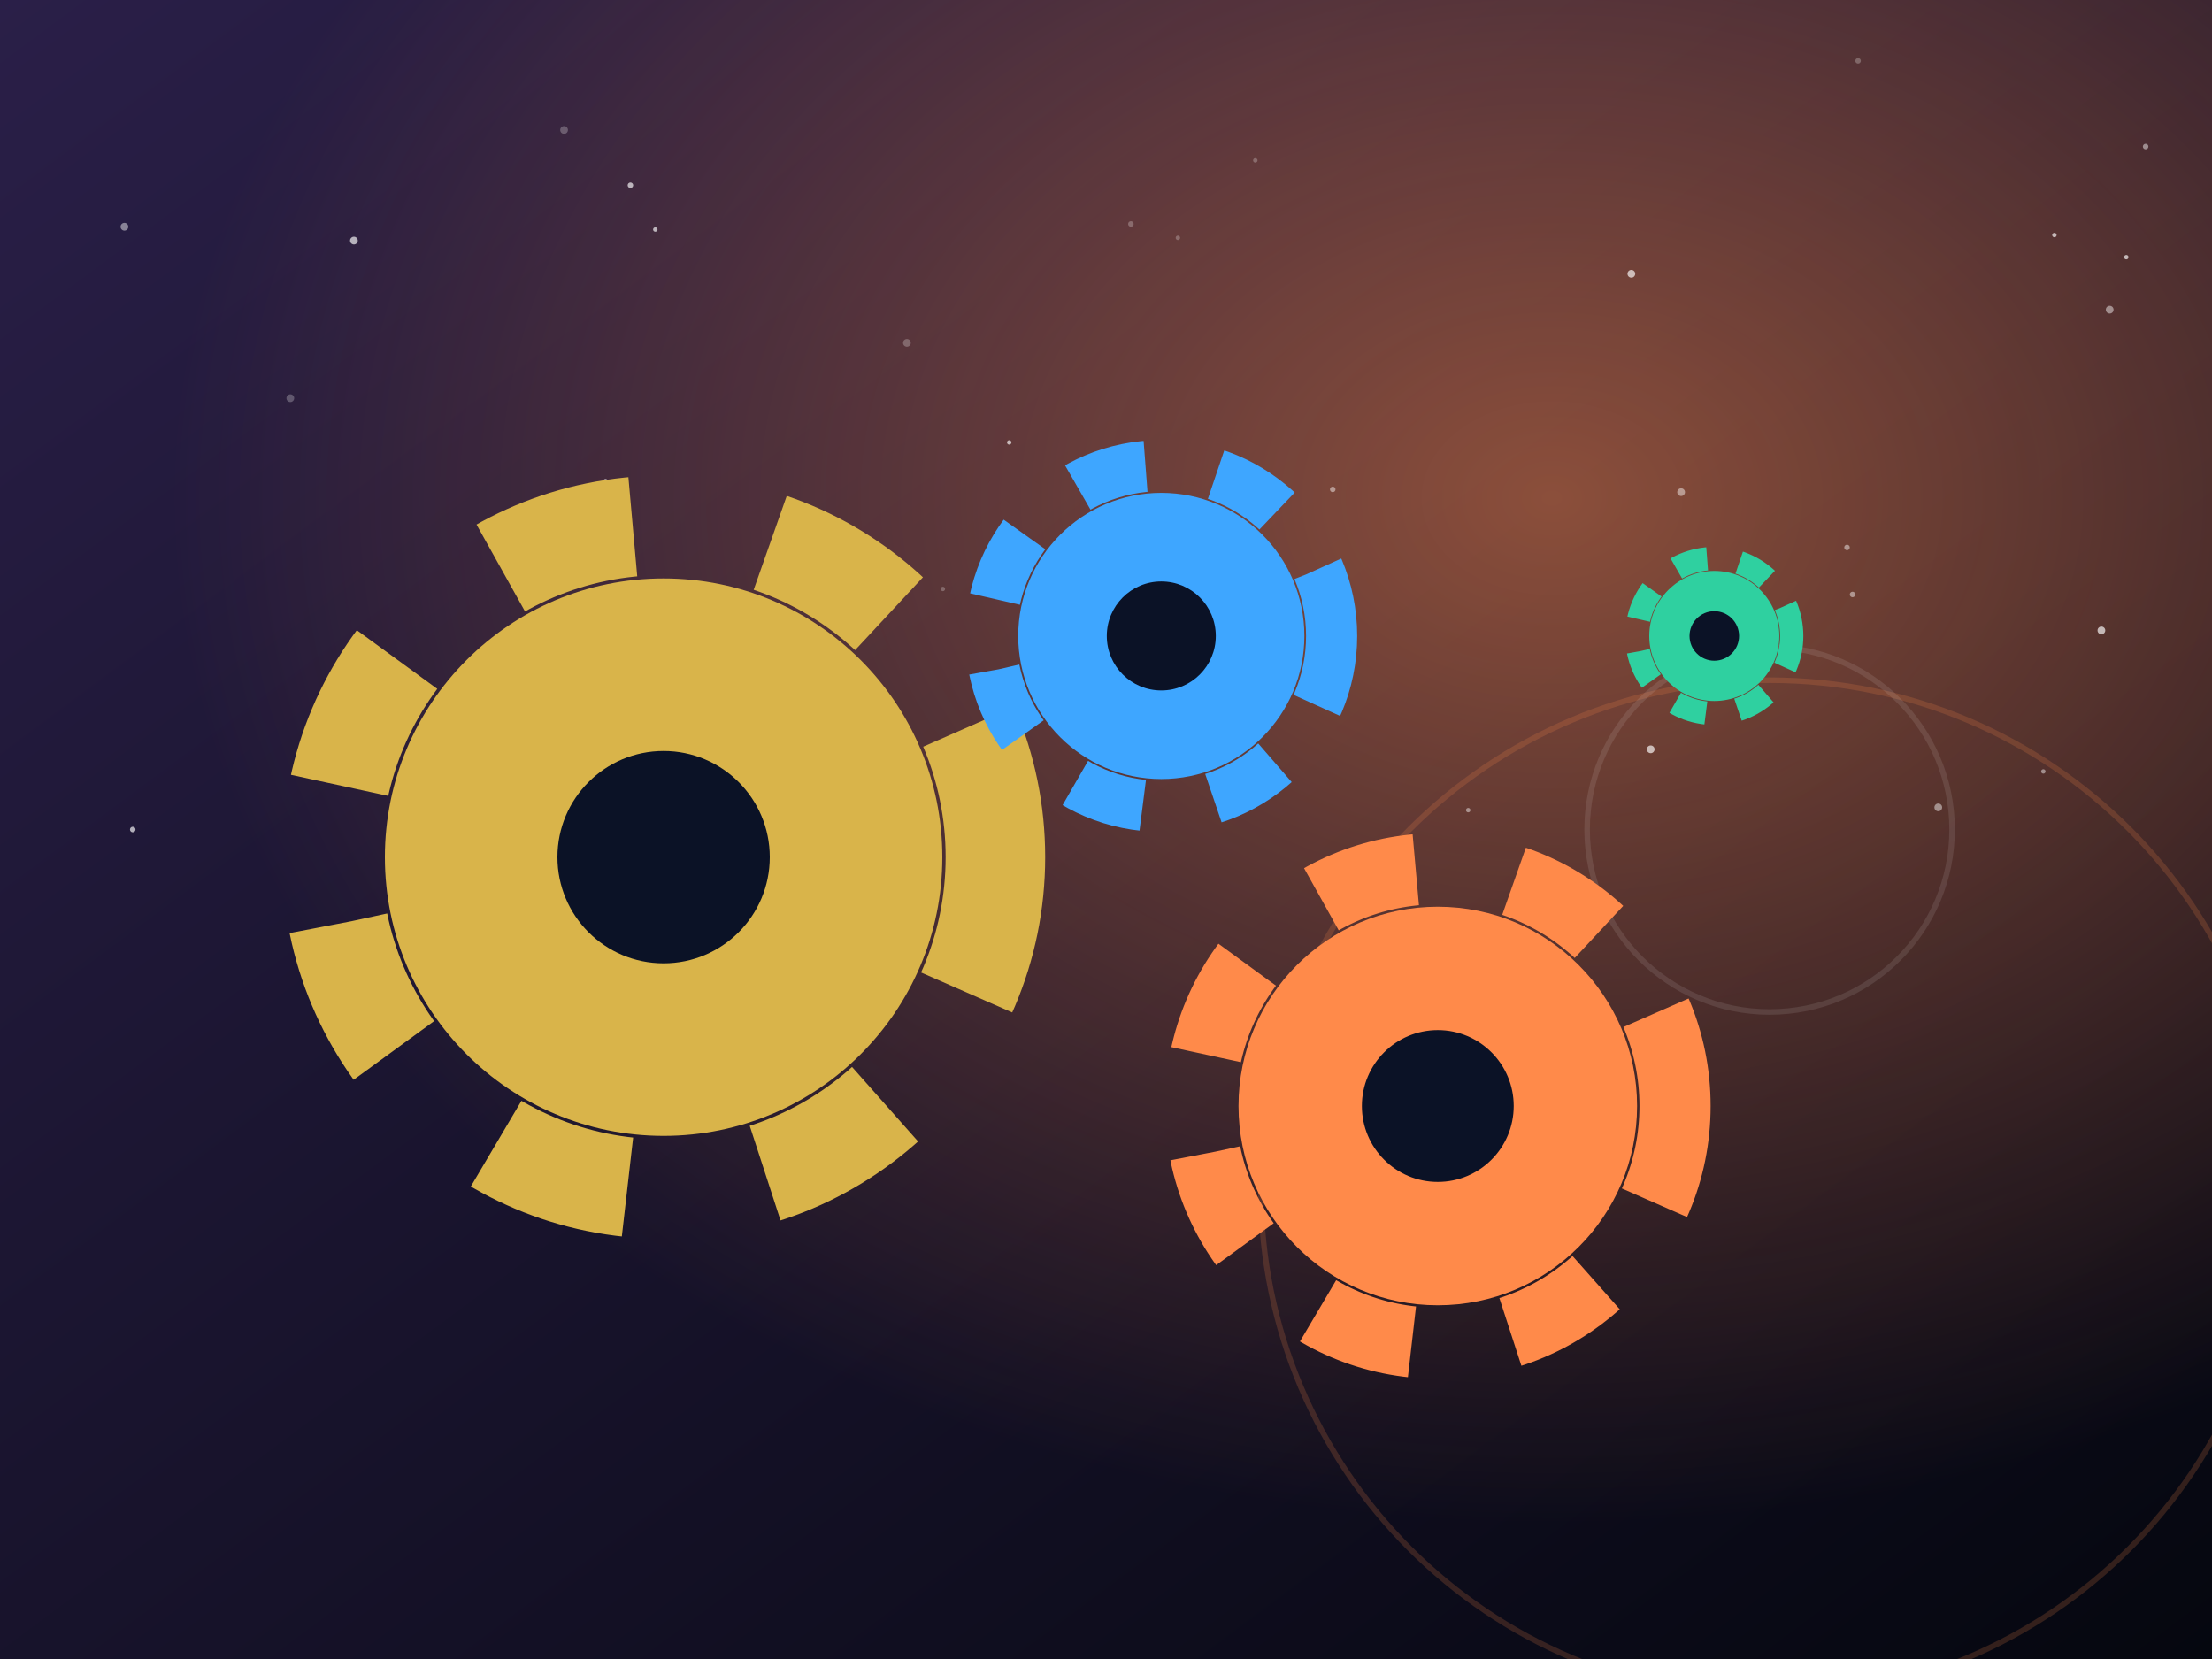
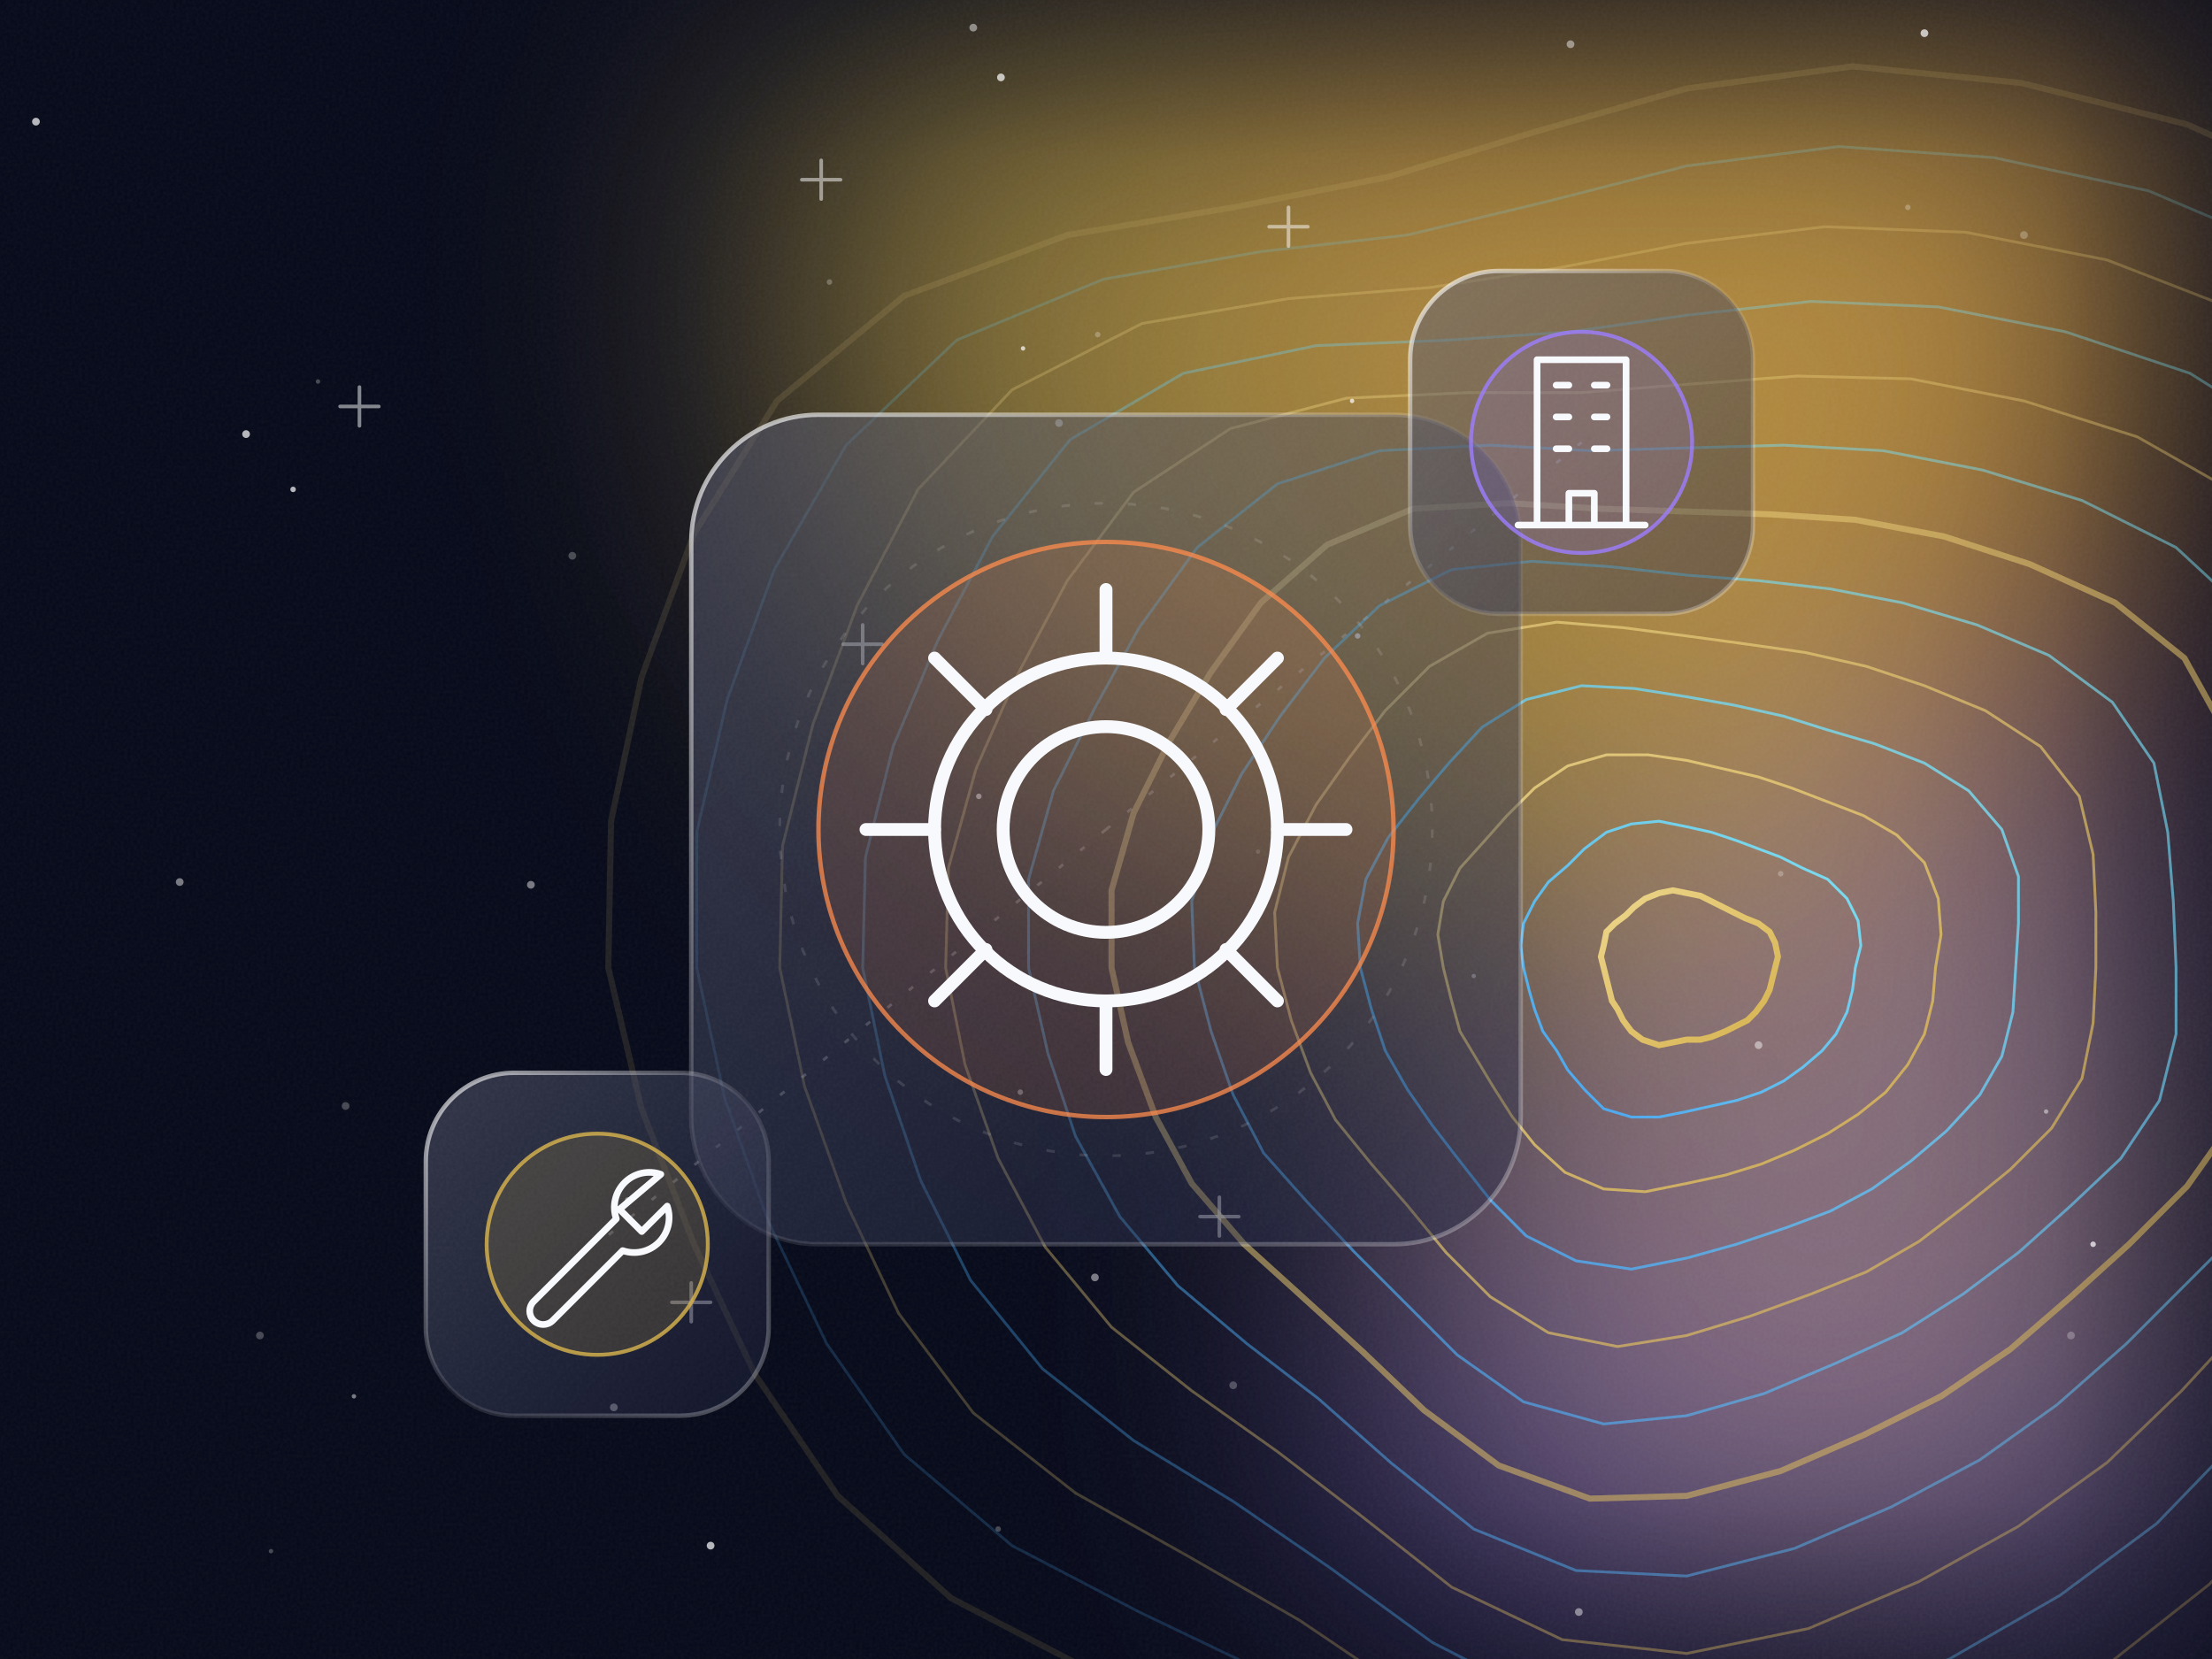
<svg xmlns="http://www.w3.org/2000/svg" viewBox="0 0 800 600" preserveAspectRatio="xMidYMid slice">
  <defs>
-     <linearGradient id="b" x1="0" y1="0" x2="1" y2="1">
-       <stop offset="0" stop-color="#2a1f48" />
-       <stop offset="1" stop-color="#05070f" />
+     <linearGradient id="gs" x1="0" y1="0" x2="1" y2="1">
+       <stop offset="0" stop-color="#fff" stop-opacity=".7" />
+       <stop offset=".5" stop-color="#fff" stop-opacity=".08" />
+       <stop offset="1" stop-color="#fff" stop-opacity=".3" />
    </linearGradient>
-     <radialGradient id="l" cx="0.7" cy="0.3" r=".62">
-       <stop offset="0" stop-color="#ff8a4a" stop-opacity=".5" />
-       <stop offset="1" stop-color="#ff8a4a" stop-opacity="0" />
+     <linearGradient id="gf" x1="0" y1="0" x2="1" y2="1">
+       <stop offset="0" stop-color="#fff" stop-opacity=".17" />
+       <stop offset="1" stop-color="#fff" stop-opacity=".03" />
+     </linearGradient>
+     <linearGradient id="st1" x1="0" y1="0" x2="1" y2="1">
+       <stop offset="0" stop-color="#f1d98a" />
+       <stop offset="1" stop-color="#d9b44a" />
+     </linearGradient>
+     <linearGradient id="st2" x1="0" y1="1" x2="1" y2="0">
+       <stop offset="0" stop-color="#3ea6ff" />
+       <stop offset="1" stop-color="#7cf0ff" />
+     </linearGradient>
+     <radialGradient id="orb">
+       <stop offset="0" stop-color="#fff6d2" />
+       <stop offset=".35" stop-color="#d9b44a" />
+       <stop offset="1" stop-color="#d9b44a" stop-opacity="0" />
    </radialGradient>
+     <filter id="grain" x="0" y="0" width="100%" height="100%">
+       <feTurbulence type="fractalNoise" baseFrequency=".85" numOctaves="2" seed="4" />
+       <feColorMatrix type="matrix" values="0 0 0 0 1  0 0 0 0 1  0 0 0 0 1  0 0 0 .55 0" />
+     </filter>
+     <filter id="b60" x="-50%" y="-50%" width="200%" height="200%">
+       <feGaussianBlur stdDeviation="60" />
+     </filter>
+     <filter id="b24" x="-50%" y="-50%" width="200%" height="200%">
+       <feGaussianBlur stdDeviation="24" />
+     </filter>
  </defs>
-   <rect width="800" height="600" fill="url(#b)" />
-   <rect width="800" height="600" fill="url(#l)" />
-   <circle cx="228" cy="67" r="1" fill="#fff" opacity="0.65" />
-   <circle cx="608" cy="178" r="1.4" fill="#fff" opacity="0.45" />
-   <circle cx="482" cy="177" r="1" fill="#fff" opacity="0.45" />
-   <circle cx="299" cy="209" r="0.8" fill="#fff" opacity="0.65" />
-   <circle cx="769" cy="93" r="0.8" fill="#fff" opacity="0.65" />
-   <circle cx="670" cy="215" r="1" fill="#fff" opacity="0.45" />
-   <circle cx="128" cy="87" r="1.4" fill="#fff" opacity="0.65" />
-   <circle cx="204" cy="47" r="1.4" fill="#fff" opacity="0.25" />
-   <circle cx="45" cy="82" r="1.4" fill="#fff" opacity="0.45" />
-   <circle cx="237" cy="83" r="0.8" fill="#fff" opacity="0.65" />
-   <circle cx="454" cy="58" r="0.8" fill="#fff" opacity="0.25" />
-   <circle cx="105" cy="144" r="1.4" fill="#fff" opacity="0.25" />
-   <circle cx="48" cy="300" r="1" fill="#fff" opacity="0.65" />
-   <circle cx="776" cy="53" r="1" fill="#fff" opacity="0.45" />
-   <circle cx="365" cy="160" r="0.8" fill="#fff" opacity="0.65" />
-   <circle cx="401" cy="179" r="1" fill="#fff" opacity="0.45" />
-   <circle cx="701" cy="292" r="1.4" fill="#fff" opacity="0.45" />
-   <circle cx="531" cy="293" r="0.8" fill="#fff" opacity="0.45" />
-   <circle cx="370" cy="275" r="1" fill="#fff" opacity="0.65" />
-   <circle cx="763" cy="112" r="1.4" fill="#fff" opacity="0.45" />
-   <circle cx="219" cy="174" r="0.8" fill="#fff" opacity="0.65" />
-   <circle cx="432" cy="264" r="0.8" fill="#fff" opacity="0.25" />
-   <circle cx="590" cy="99" r="1.4" fill="#fff" opacity="0.65" />
-   <circle cx="743" cy="85" r="0.8" fill="#fff" opacity="0.65" />
-   <circle cx="328" cy="124" r="1.4" fill="#fff" opacity="0.25" />
-   <circle cx="668" cy="198" r="1" fill="#fff" opacity="0.45" />
-   <circle cx="409" cy="81" r="1" fill="#fff" opacity="0.25" />
-   <circle cx="328" cy="275" r="1.4" fill="#fff" opacity="0.65" />
-   <circle cx="672" cy="22" r="1" fill="#fff" opacity="0.25" />
-   <circle cx="597" cy="271" r="1.4" fill="#fff" opacity="0.65" />
-   <circle cx="426" cy="86" r="0.8" fill="#fff" opacity="0.25" />
-   <circle cx="760" cy="228" r="1.4" fill="#fff" opacity="0.65" />
-   <circle cx="739" cy="279" r="0.8" fill="#fff" opacity="0.45" />
-   <circle cx="341" cy="213" r="0.8" fill="#fff" opacity="0.25" />
-   <circle cx="640" cy="430" r="184" fill="none" opacity="0.18" stroke="#ff8a4a" stroke-width="2" />
-   <circle cx="640" cy="300" r="66" fill="none" opacity="0.1" stroke="#fff" stroke-width="2" />
-   <g transform="translate(240 310) rotate(0) scale(1.5)">
-     <circle cx="0" cy="0" r="80" fill="none" opacity="1" stroke="#d9b44a" stroke-width="24.0" stroke-dasharray="33.6 33.6" />
-     <circle cx="0" cy="0" r="67.2" fill="#d9b44a" opacity="1" />
-     <circle cx="0" cy="0" r="25.6" fill="#0b1226" opacity="1" />
+   <rect width="800" height="600" fill="#050818" />
+   <g filter="url(#b60)">
+     <circle cx="664" cy="61" r="224" fill="#ff8a4a" opacity="0.42" />
+     <circle cx="720" cy="497" r="222" fill="#9b7bff" opacity="0.52" />
+     <circle cx="530" cy="98" r="243" fill="#d9b44a" opacity="0.62" />
+     <circle cx="660" cy="419" r="150" fill="#d9b44a" opacity=".35" />
  </g>
-   <g transform="translate(420 230) rotate(0) scale(1.1)">
-     <circle cx="0" cy="0" r="56" fill="none" opacity="1" stroke="#3ea6ff" stroke-width="16.8" stroke-dasharray="23.52 23.52" />
-     <circle cx="0" cy="0" r="47.04" fill="#3ea6ff" opacity="1" />
-     <circle cx="0" cy="0" r="17.92" fill="#0b1226" opacity="1" />
+   <path d="M642 350 L641 354 L640 358 L638 362 L635 366 L632 369 L628 371 L624 373 L619 375 L615 376 L610 376 L605 377 L600 378 L594 376 L590 373 L587 369 L585 365 L583 362 L582 358 L581 354 L580 350 L579 346 L580 342 L581 337 L584 334 L588 331 L591 328 L595 325 L600 323 L605 322 L610 323 L615 324 L619 326 L623 328 L627 330 L631 332 L636 334 L640 337 L642 341 L643 346Z" fill="none" stroke="url(#st1)" stroke-width="2.2" stroke-opacity="0.95" />
+   <path d="M671 350 L670 358 L668 366 L664 374 L659 380 L652 386 L645 391 L637 395 L628 398 L619 400 L610 402 L600 404 L590 404 L580 401 L573 394 L567 387 L563 380 L558 373 L555 365 L553 358 L551 350 L550 342 L551 334 L555 326 L560 319 L567 313 L573 307 L581 301 L590 298 L600 297 L610 299 L619 301 L628 304 L636 307 L644 310 L652 314 L661 318 L668 325 L672 333 L673 342Z" fill="none" stroke="url(#st2)" stroke-width="1.0" stroke-opacity="0.88" />
+   <path d="M700 350 L699 362 L696 374 L690 385 L682 395 L672 403 L661 410 L649 416 L637 421 L624 425 L610 428 L595 431 L580 430 L566 424 L555 414 L547 404 L540 393 L534 383 L528 373 L525 362 L522 350 L520 338 L522 326 L528 314 L537 304 L545 295 L555 285 L567 277 L581 273 L596 273 L610 275 L623 278 L636 281 L648 285 L661 290 L674 295 L686 302 L696 312 L701 325 L702 338Z" fill="none" stroke="url(#st1)" stroke-width="1.0" stroke-opacity="0.81" />
+   <path d="M729 350 L728 366 L724 382 L716 396 L704 409 L691 420 L677 430 L662 438 L646 444 L628 450 L610 455 L590 459 L570 456 L552 447 L539 434 L528 420 L518 407 L509 394 L501 380 L496 365 L492 350 L491 334 L494 318 L502 303 L513 289 L524 276 L536 263 L552 253 L572 248 L591 249 L610 252 L627 255 L645 259 L661 264 L678 269 L696 276 L712 286 L724 300 L730 317 L730 334Z" fill="none" stroke="url(#st2)" stroke-width="1.0" stroke-opacity="0.74" />
+   <path d="M758 350 L757 370 L753 390 L742 408 L727 423 L711 436 L694 449 L675 460 L655 468 L633 476 L610 483 L585 487 L560 482 L539 469 L523 453 L509 436 L496 421 L483 405 L474 388 L467 369 L462 350 L461 330 L466 310 L476 291 L488 274 L501 257 L517 241 L538 229 L563 225 L587 227 L610 230 L632 233 L653 236 L675 241 L696 248 L718 257 L738 270 L752 288 L757 309 L758 330Z" fill="none" stroke="url(#st1)" stroke-width="1.0" stroke-opacity="0.67" />
+   <path d="M787 350 L787 374 L781 398 L767 419 L749 436 L730 453 L710 468 L688 482 L664 493 L638 504 L610 512 L580 515 L551 507 L527 490 L508 471 L490 453 L473 435 L457 417 L446 396 L438 373 L432 350 L431 326 L438 302 L449 280 L463 259 L479 238 L499 219 L525 206 L554 203 L583 205 L610 208 L636 210 L662 213 L688 218 L715 226 L741 237 L764 254 L779 276 L784 301 L786 326Z" fill="none" stroke="url(#st2)" stroke-width="1.0" stroke-opacity="0.60" />
+   <path d="M817 350 L817 378 L808 405 L791 429 L770 450 L749 469 L727 488 L702 505 L674 519 L644 532 L610 541 L575 542 L542 530 L515 510 L493 489 L471 469 L450 450 L431 428 L418 404 L408 377 L402 350 L402 322 L410 294 L423 268 L438 243 L456 218 L480 197 L511 184 L546 182 L579 184 L610 185 L640 186 L671 188 L703 194 L734 204 L765 218 L790 238 L805 265 L811 294 L814 322Z" fill="none" stroke="url(#st1)" stroke-width="2.2" stroke-opacity="0.53" />
+   <path d="M847 350 L847 382 L835 413 L815 440 L792 463 L769 486 L744 508 L716 528 L684 545 L649 560 L610 570 L570 568 L533 553 L503 529 L477 506 L451 486 L426 465 L405 440 L389 411 L379 381 L372 350 L372 318 L381 286 L396 256 L412 227 L433 198 L462 175 L499 163 L539 161 L575 163 L610 162 L645 161 L681 163 L717 170 L753 181 L787 198 L814 223 L830 254 L837 287 L842 318Z" fill="none" stroke="url(#st2)" stroke-width="1.0" stroke-opacity="0.46" />
+   <path d="M878 350 L876 386 L861 420 L838 450 L813 477 L789 503 L762 529 L730 552 L694 572 L654 589 L610 598 L565 593 L525 574 L492 548 L462 525 L431 503 L402 480 L378 451 L361 419 L349 385 L342 350 L343 314 L353 278 L368 244 L386 210 L410 178 L445 155 L487 144 L531 142 L572 142 L610 139 L650 136 L691 137 L732 145 L773 158 L810 179 L838 208 L855 243 L863 279 L871 315Z" fill="none" stroke="url(#st1)" stroke-width="1.0" stroke-opacity="0.39" />
+   <path d="M909 350 L905 390 L887 427 L861 459 L835 490 L809 521 L780 551 L745 577 L705 600 L660 618 L610 625 L561 616 L518 594 L481 567 L446 543 L410 521 L377 495 L351 463 L333 427 L320 389 L312 350 L313 310 L323 270 L339 232 L359 194 L387 159 L428 135 L476 125 L524 123 L568 120 L610 114 L655 109 L701 111 L747 120 L792 135 L832 160 L861 193 L879 233 L890 272 L901 310Z" fill="none" stroke="url(#st2)" stroke-width="1.0" stroke-opacity="0.33" />
+   <path d="M939 350 L932 394 L911 434 L883 469 L857 504 L831 539 L799 573 L761 603 L716 628 L665 646 L610 651 L557 638 L510 613 L470 586 L430 563 L389 540 L352 511 L325 475 L306 435 L291 393 L282 350 L283 306 L294 262 L310 219 L332 177 L366 141 L413 117 L466 108 L517 104 L563 97 L610 88 L660 82 L711 84 L762 94 L811 113 L853 141 L884 179 L903 222 L917 264 L931 306Z" fill="none" stroke="url(#st1)" stroke-width="1.0" stroke-opacity="0.26" />
+   <path d="M969 350 L959 397 L934 440 L905 479 L880 518 L853 558 L819 597 L776 630 L726 657 L670 674 L610 675 L553 659 L503 632 L458 605 L412 583 L366 559 L327 526 L299 486 L278 442 L262 397 L252 350 L252 301 L263 253 L280 206 L306 161 L346 123 L399 101 L456 91 L509 85 L559 73 L610 60 L665 53 L721 57 L777 69 L829 91 L874 124 L906 166 L927 211 L945 257 L962 302Z" fill="none" stroke="url(#st2)" stroke-width="1.0" stroke-opacity="0.19" />
+   <path d="M998 350 L984 401 L956 446 L928 489 L904 533 L877 579 L840 621 L792 657 L737 684 L675 700 L610 698 L549 678 L496 650 L446 626 L394 604 L344 578 L303 541 L273 497 L251 450 L232 401 L220 350 L221 297 L232 245 L251 193 L281 145 L327 107 L386 85 L446 75 L502 64 L554 48 L610 32 L670 24 L731 30 L791 45 L847 70 L894 107 L928 152 L952 201 L974 249 L993 298Z" fill="none" stroke="url(#st1)" stroke-width="2.2" stroke-opacity="0.12" />
+   <circle cx="636" cy="378" r="1.4" fill="#fff" opacity="0.45" />
+   <circle cx="397" cy="121" r="1" fill="#fff" opacity="0.25" />
+   <circle cx="361" cy="553" r="1" fill="#fff" opacity="0.25" />
+   <circle cx="568" cy="16" r="1.4" fill="#fff" opacity="0.45" />
+   <circle cx="362" cy="28" r="1.4" fill="#fff" opacity="0.7" />
+   <circle cx="455" cy="308" r="0.8" fill="#fff" opacity="0.25" />
+   <circle cx="257" cy="559" r="1.4" fill="#fff" opacity="0.7" />
+   <circle cx="491" cy="230" r="1" fill="#fff" opacity="0.7" />
+   <circle cx="192" cy="320" r="1.4" fill="#fff" opacity="0.45" />
+   <circle cx="446" cy="501" r="1.4" fill="#fff" opacity="0.25" />
+   <circle cx="354" cy="288" r="1" fill="#fff" opacity="0.7" />
+   <circle cx="125" cy="400" r="1.4" fill="#fff" opacity="0.25" />
+   <circle cx="369" cy="395" r="1" fill="#fff" opacity="0.45" />
+   <circle cx="98" cy="561" r="0.8" fill="#fff" opacity="0.25" />
+   <circle cx="644" cy="316" r="1" fill="#fff" opacity="0.25" />
+   <circle cx="115" cy="138" r="0.8" fill="#fff" opacity="0.25" />
+   <circle cx="227" cy="434" r="1" fill="#fff" opacity="0.7" />
+   <circle cx="94" cy="483" r="1.4" fill="#fff" opacity="0.25" />
+   <circle cx="370" cy="126" r="0.8" fill="#fff" opacity="0.7" />
+   <circle cx="13" cy="44" r="1.4" fill="#fff" opacity="0.7" />
+   <circle cx="533" cy="353" r="0.8" fill="#fff" opacity="0.45" />
+   <circle cx="740" cy="402" r="0.8" fill="#fff" opacity="0.45" />
+   <circle cx="690" cy="75" r="1" fill="#fff" opacity="0.25" />
+   <circle cx="416" cy="240" r="0.8" fill="#fff" opacity="0.7" />
+   <circle cx="222" cy="509" r="1.4" fill="#fff" opacity="0.45" />
+   <circle cx="300" cy="102" r="1" fill="#fff" opacity="0.25" />
+   <circle cx="489" cy="145" r="0.8" fill="#fff" opacity="0.7" />
+   <circle cx="396" cy="462" r="1.4" fill="#fff" opacity="0.45" />
+   <circle cx="106" cy="177" r="1" fill="#fff" opacity="0.7" />
+   <circle cx="207" cy="201" r="1.4" fill="#fff" opacity="0.25" />
+   <circle cx="65" cy="319" r="1.4" fill="#fff" opacity="0.45" />
+   <circle cx="383" cy="153" r="1.4" fill="#fff" opacity="0.45" />
+   <circle cx="757" cy="450" r="1" fill="#fff" opacity="0.7" />
+   <circle cx="749" cy="483" r="1.4" fill="#fff" opacity="0.25" />
+   <circle cx="696" cy="12" r="1.4" fill="#fff" opacity="0.7" />
+   <circle cx="128" cy="505" r="0.8" fill="#fff" opacity="0.45" />
+   <circle cx="571" cy="583" r="1.4" fill="#fff" opacity="0.45" />
+   <circle cx="352" cy="10" r="1.4" fill="#fff" opacity="0.45" />
+   <circle cx="732" cy="85" r="1.4" fill="#fff" opacity="0.25" />
+   <circle cx="89" cy="157" r="1.4" fill="#fff" opacity="0.7" />
+   <path d="M250 464V478M243 471H257" stroke="#fff" stroke-opacity=".5" stroke-width="1.3" stroke-linecap="round" />
+   <path d="M466 75V89M459 82H473" stroke="#fff" stroke-opacity=".5" stroke-width="1.3" stroke-linecap="round" />
+   <path d="M130 140V154M123 147H137" stroke="#fff" stroke-opacity=".5" stroke-width="1.3" stroke-linecap="round" />
+   <path d="M441 433V447M434 440H448" stroke="#fff" stroke-opacity=".5" stroke-width="1.3" stroke-linecap="round" />
+   <path d="M297 58V72M290 65H304" stroke="#fff" stroke-opacity=".5" stroke-width="1.3" stroke-linecap="round" />
+   <path d="M312 226V240M305 233H319" stroke="#fff" stroke-opacity=".5" stroke-width="1.3" stroke-linecap="round" />
+   <path d="M400 300L572 160" stroke="#fff" stroke-opacity=".3" stroke-dasharray="2 8" />
+   <path d="M400 300L216 450" stroke="#fff" stroke-opacity=".3" stroke-dasharray="2 8" />
+   <rect x="250.0" y="150.0" width="300" height="300" rx="46" fill="#0a1030" opacity=".4" />
+   <rect x="250.0" y="150.0" width="300" height="300" rx="46" fill="url(#gf)" stroke="url(#gs)" stroke-width="1.6" />
+   <circle cx="400" cy="300" r="104" fill="#ff8a4a" opacity=".13" />
+   <circle cx="400" cy="300" r="104" fill="none" stroke="#ff8a4a" stroke-opacity=".75" stroke-width="1.6" />
+   <circle cx="400" cy="300" r="118" fill="none" stroke="#fff" stroke-opacity=".12" stroke-dasharray="3 9" />
+   <g transform="translate(400 300) scale(3.1)" fill="none" stroke="#f7f9fc" stroke-width="1.5" stroke-linecap="round" stroke-linejoin="round">
+     <path d="M0 -28v8 M0 28v-8 M-28 0h8 M28 0h-8 M-20 -20l6 6 M20 20l-6 -6 M-20 20l6 -6 M20 -20l-6 6" />
+     <circle cx="0" cy="0" r="12" />
+     <circle cx="0" cy="0" r="20" />
  </g>
-   <g transform="translate(520 400) rotate(0) scale(1.3)">
-     <circle cx="0" cy="0" r="66" fill="none" opacity="1" stroke="#ff8a4a" stroke-width="19.8" stroke-dasharray="27.72 27.72" />
-     <circle cx="0" cy="0" r="55.44" fill="#ff8a4a" opacity="1" />
-     <circle cx="0" cy="0" r="21.12" fill="#0b1226" opacity="1" />
+   <rect x="510" y="98" width="124" height="124" rx="32" fill="#0a1030" opacity=".4" />
+   <rect x="510" y="98" width="124" height="124" rx="32" fill="url(#gf)" stroke="url(#gs)" stroke-width="1.6" />
+   <circle cx="572" cy="160" r="40" fill="#9b7bff" opacity=".16" />
+   <circle cx="572" cy="160" r="40" fill="none" stroke="#9b7bff" stroke-opacity=".8" stroke-width="1.4" />
+   <g transform="translate(572 160) scale(1.15)" fill="none" stroke="#f7f9fc" stroke-width="2.1" stroke-linecap="round" stroke-linejoin="round">
+     <path d="M-14 26V-26h28V26 M-20 26h40 M-8 -18h4 M4 -18h4 M-8 -8h4 M4 -8h4 M-8 2h4 M4 2h4 M-4 26v-10h8v10" />
  </g>
-   <g transform="translate(620 230) rotate(0) scale(0.7)">
-     <circle cx="0" cy="0" r="40" fill="none" opacity="1" stroke="#2fd0a0" stroke-width="12.0" stroke-dasharray="16.8 16.8" />
-     <circle cx="0" cy="0" r="33.6" fill="#2fd0a0" opacity="1" />
-     <circle cx="0" cy="0" r="12.8" fill="#0b1226" opacity="1" />
+   <rect x="154" y="388" width="124" height="124" rx="32" fill="#0a1030" opacity=".4" />
+   <rect x="154" y="388" width="124" height="124" rx="32" fill="url(#gf)" stroke="url(#gs)" stroke-width="1.6" />
+   <circle cx="216" cy="450" r="40" fill="#d9b44a" opacity=".16" />
+   <circle cx="216" cy="450" r="40" fill="none" stroke="#d9b44a" stroke-opacity=".8" stroke-width="1.4" />
+   <g transform="translate(216 450) scale(1.15)" fill="none" stroke="#f7f9fc" stroke-width="2.1" stroke-linecap="round" stroke-linejoin="round">
+     <path d="M20 -22a11 11 0 0 0-14 14L-20 18a4 4 0 0 0 6 6L8 2a11 11 0 0 0 14-14l-8 8-7-7z" />
  </g>
+   <rect width="800" height="600" filter="url(#grain)" opacity="0.08" />
</svg>
